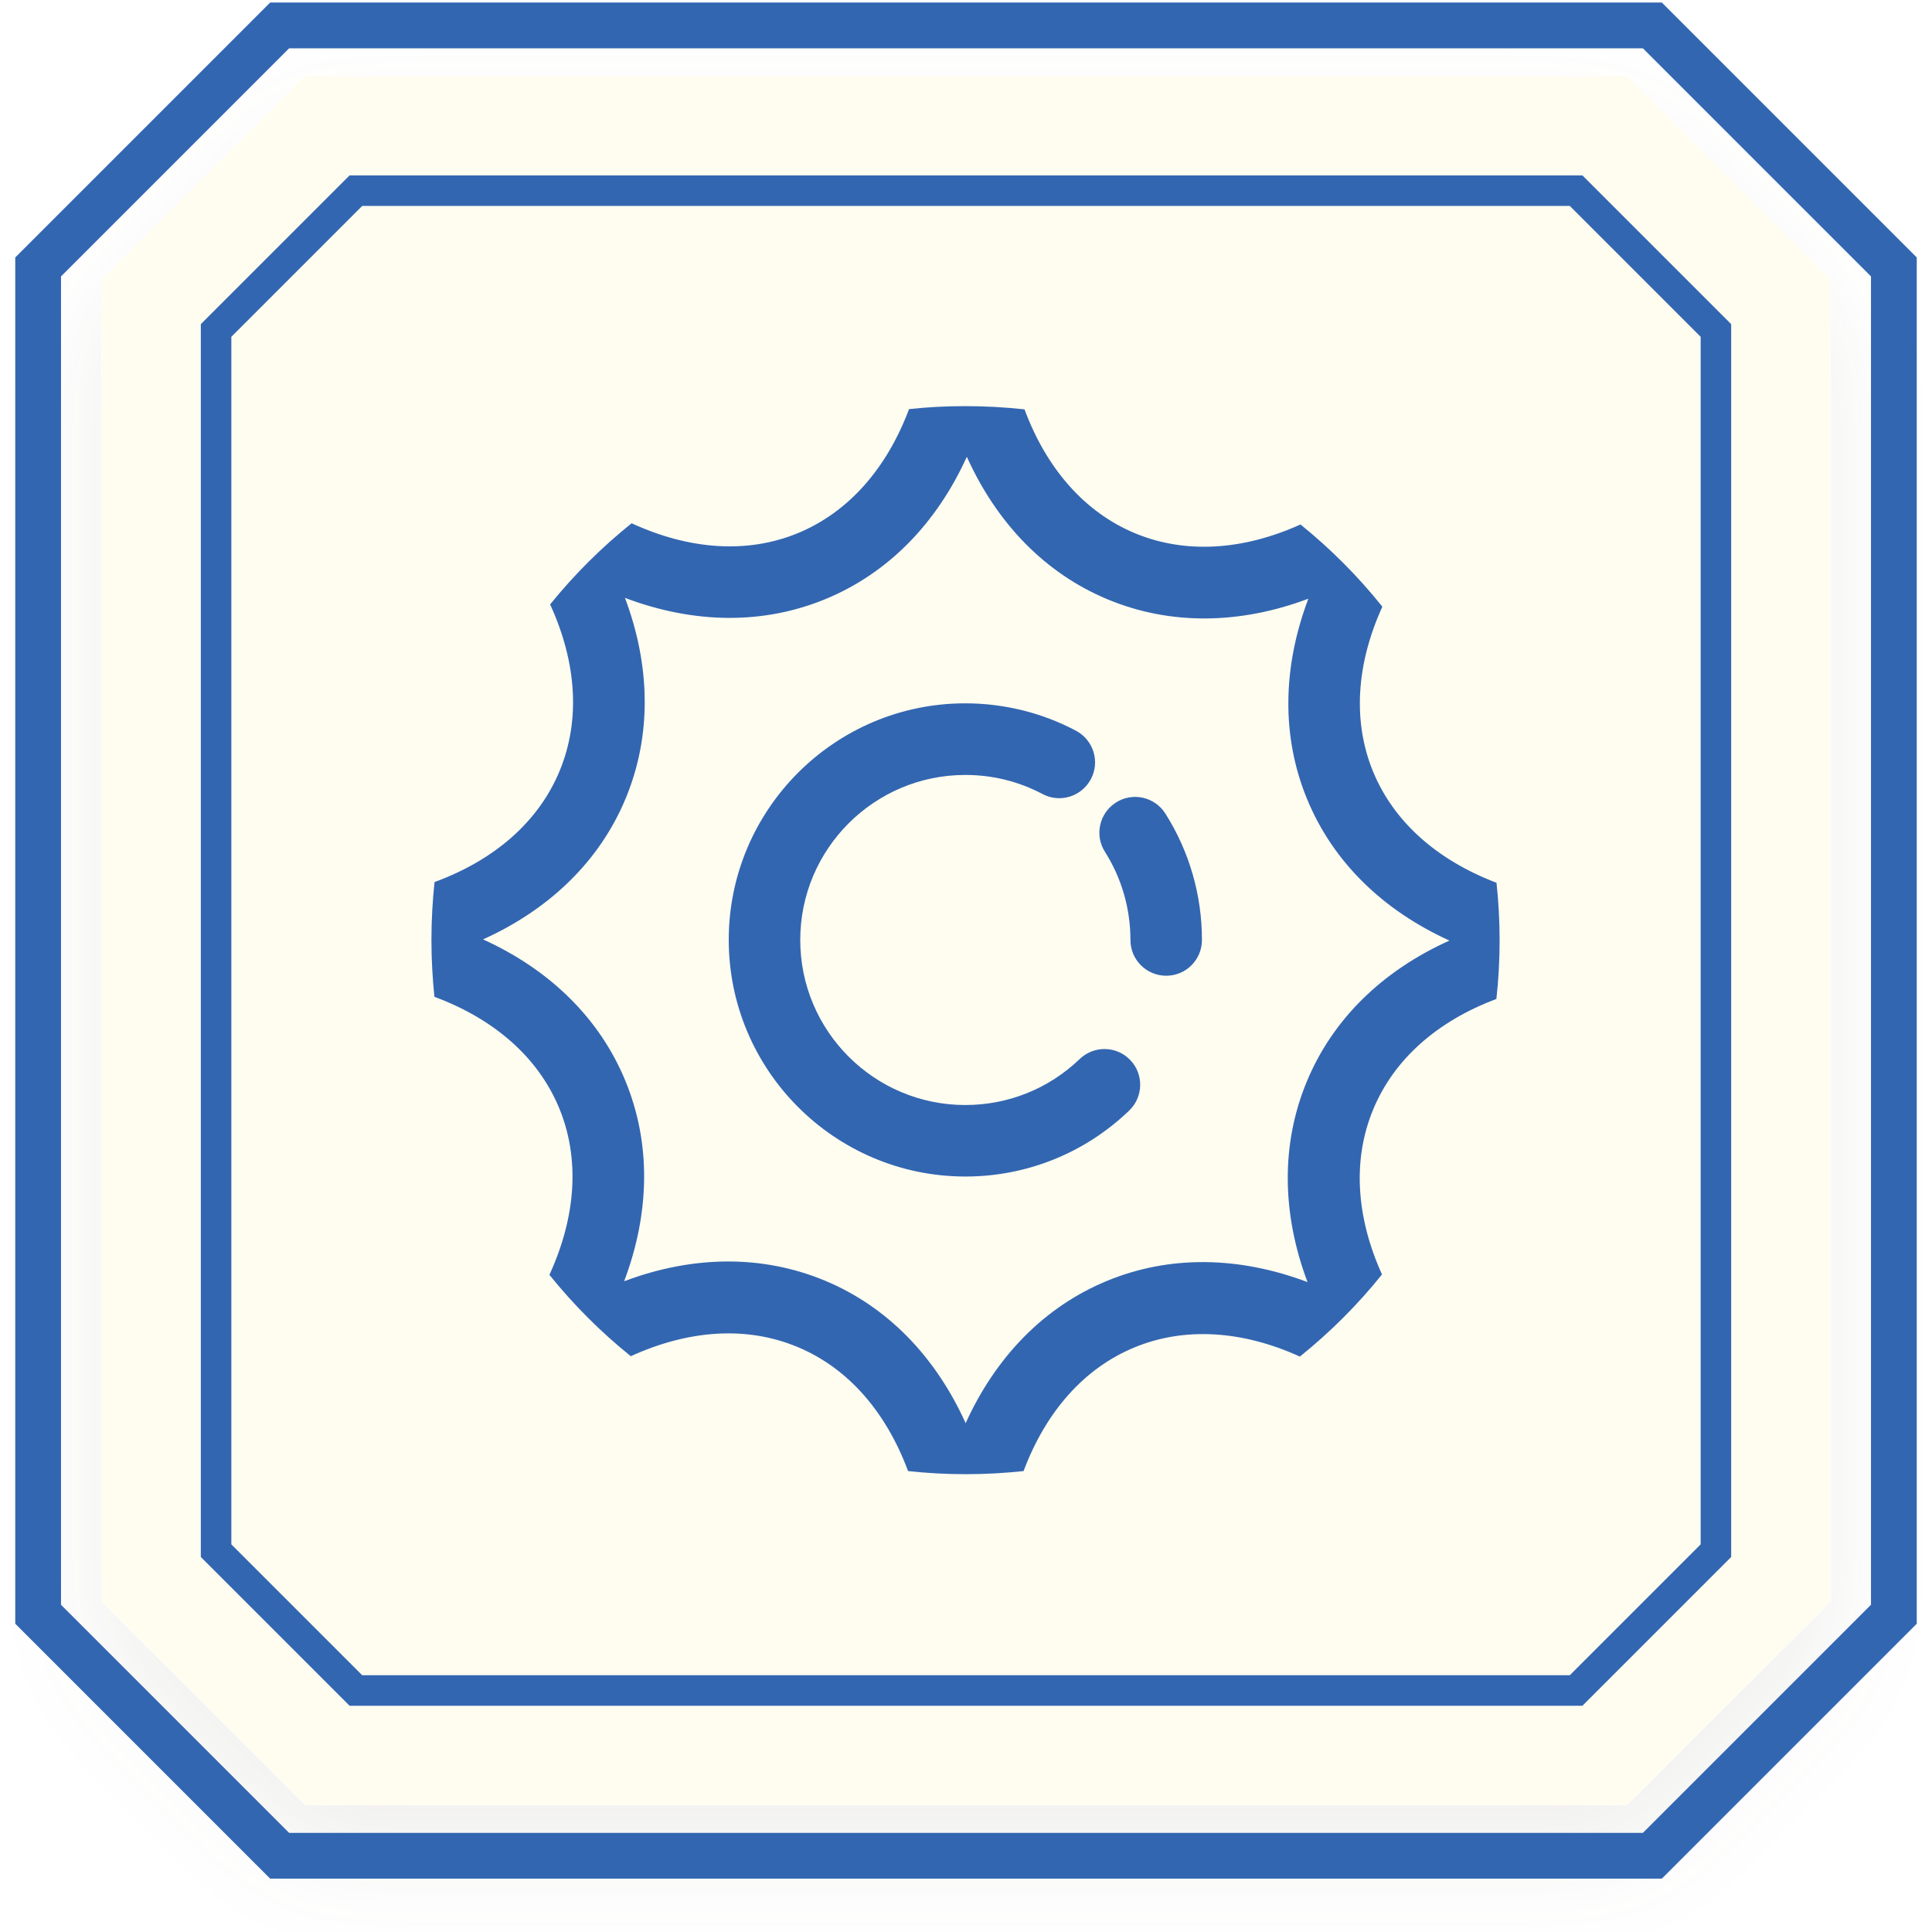
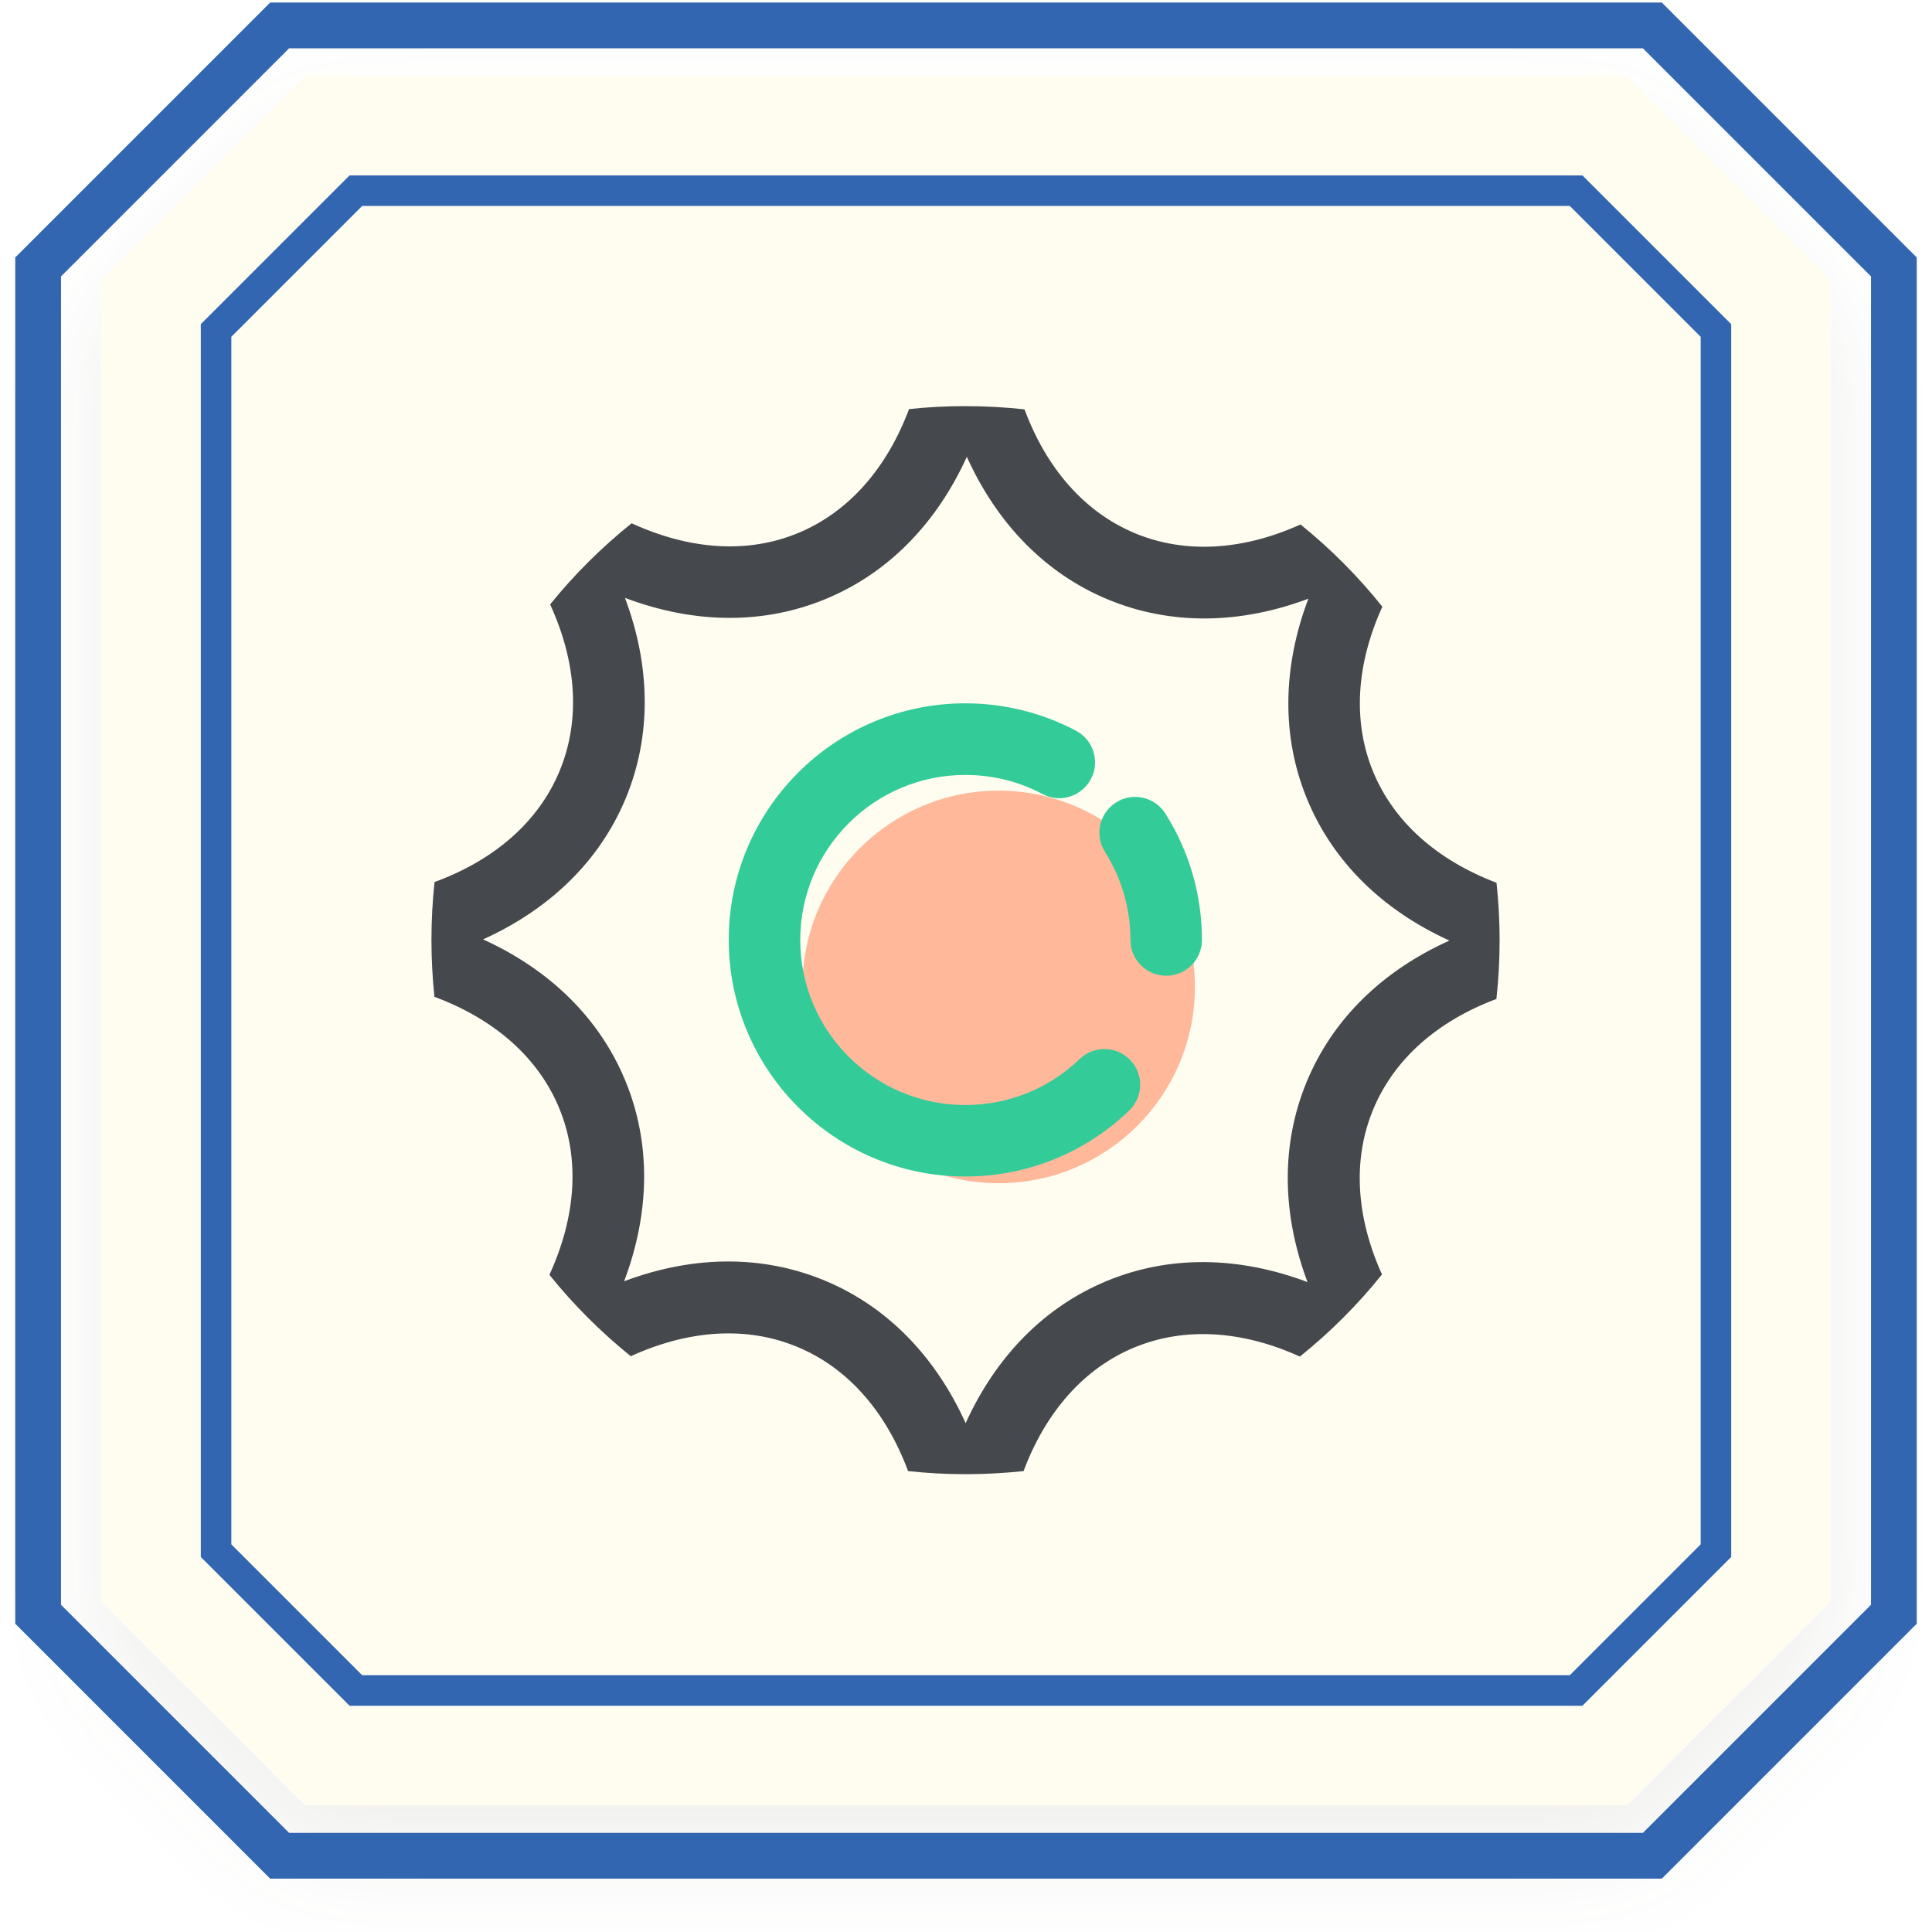
<svg xmlns="http://www.w3.org/2000/svg" width="76" height="76" viewBox="0 0 76 76" fill="none">
  <g filter="url(#shadow_focus_76)">
    <path d="M12 3H64L72 11V63L64 71H12L4 63V11L12 3Z" fill="#FFFCF0" />
  </g>
  <path d="M14 7.5H62L67.5 13V61L62 66.5H14L8.5 61V13L14 7.5Z" stroke="#3266B1" stroke-width="1.2" />
  <path d="M11 1H65L74.5 10.5V63.5L65 73H11L1.5 63.5V10.5L11 1Z" stroke="#3266B1" stroke-width="1.8" />
  <g transform="translate(14, 13) scale(0.046875)">
-     <path d="M853.7 370.4c-17.4-42.2-14.2-90.5 7.7-138.6a448.25 448.25 0 0 0-68.7-69c-48.2 21.8-96.6 24.9-138.8 7.4-42.3-17.6-74.3-54.2-92.8-104-16.4-1.8-33-2.7-49.8-2.7-15.9 0-31.6 0.8-47.1 2.5-18.7 49.8-50.7 86.4-93.1 104-42.5 17.6-91.2 14.1-139.7-8.2-25.2 20.2-48.1 43-68.4 68.1 22.3 48.6 25.6 97.3 7.9 139.9-17.7 42.6-54.6 74.6-104.9 93.1-1.7 16-2.6 32.3-2.6 48.7 0 16.1 0.9 32 2.5 47.6 50.2 18.6 87.1 50.8 104.7 93.4 17.6 42.6 14.1 91.3-8.2 139.9 20.2 25.1 43.1 48 68.3 68.3 48.6-22.2 97.3-25.5 139.8-7.8 42.4 17.6 74.3 54.3 92.9 104.2 15.8 1.7 31.9 2.6 48.2 2.6 16.5 0 32.7-0.9 48.7-2.6 18.7-49.8 50.7-86.3 93.1-103.8 42.2-17.4 90.6-14.2 138.8 7.7 25.4-20.4 48.5-43.5 68.9-68.9-21.8-48.2-24.9-96.5-7.3-138.7 17.5-42.1 53.9-74 103.3-92.5 1.8-16.2 2.7-32.7 2.7-49.3 0-16.3-0.9-32.4-2.6-48.2-49.8-19-86-50.9-103.5-93.1zM798 630.3c-21.8 52.5-21 110.8 0.6 168.3-57.5-21.7-115.8-22.7-168.3-1-52.6 21.7-93.2 63.5-118.6 119.4-25.3-56-65.8-97.9-118.3-119.7-25.8-10.7-53.1-16-80.9-16-28.8 0-58.2 5.6-87.4 16.6 21.7-57.5 22.7-115.8 1-168.3-21.7-52.6-63.5-93.2-119.4-118.6 56-25.3 97.9-65.8 119.7-118.3 21.8-52.5 21-110.8-0.6-168.3 29.4 11.1 59 16.8 87.9 16.8 27.7 0 54.7-5.2 80.4-15.8 52.6-21.7 93.2-63.5 118.6-119.4 25.3 56 65.8 97.9 118.3 119.7 52.5 21.8 110.8 21 168.3-0.6-21.7 57.5-22.7 115.8-1 168.3C820 446 861.8 486.6 917.7 512c-56 25.2-97.9 65.7-119.7 118.3z" fill="#3266B1" />
-     <path d="M539.4 550.9m-164.7 0a164.7 164.7 0 1 0 329.4 0 164.7 164.7 0 1 0-329.4 0Z" fill="#FFFCF0" />
-     <path d="M679.3 405.4c-8.9-14-27.4-18.2-41.4-9.3-14 8.9-18.2 27.4-9.3 41.4 14 22.1 21.4 47.7 21.4 74 0 16.6 13.4 30 30 30s30-13.4 30-30c0-37.7-10.6-74.4-30.7-106.1z" fill="#3266B1" />
-     <path d="M607.4 611.4c-25.9 24.9-60 38.6-96 38.6-76.4 0-138.5-62.1-138.5-138.5S435 373 511.4 373c22.9 0 44.7 5.4 64.8 16 14.6 7.8 32.8 2.2 40.6-12.5 7.8-14.6 2.2-32.8-12.5-40.6-28.4-15.1-60.5-23-92.9-23-109.5 0-198.5 89.1-198.5 198.5C312.9 620.9 402 710 511.5 710c51.5 0 100.4-19.7 137.5-55.4 11.9-11.5 12.3-30.5 0.8-42.4-11.4-11.9-30.4-12.3-42.4-0.8z" fill="#3266B1" />
+     <path d="M539.4 550.9m-164.7 0a164.7 164.7 0 1 0 329.4 0 164.7 164.7 0 1 0-329.4 0Z" fill="#FFB89A" />
+     <path d="M679.3 405.4c-8.9-14-27.4-18.2-41.4-9.3-14 8.9-18.2 27.4-9.3 41.4 14 22.1 21.4 47.7 21.4 74 0 16.6 13.4 30 30 30s30-13.4 30-30c0-37.7-10.6-74.4-30.7-106.1z" fill="#33CC99" />
+     <path d="M607.4 611.4c-25.9 24.9-60 38.6-96 38.6-76.4 0-138.5-62.1-138.5-138.5S435 373 511.4 373c22.9 0 44.7 5.4 64.8 16 14.6 7.8 32.8 2.2 40.6-12.5 7.8-14.6 2.2-32.8-12.5-40.6-28.4-15.1-60.5-23-92.9-23-109.5 0-198.5 89.1-198.5 198.5C312.9 620.9 402 710 511.5 710c51.5 0 100.4-19.7 137.5-55.4 11.9-11.5 12.3-30.5 0.8-42.4-11.4-11.9-30.4-12.3-42.4-0.8z" fill="#33CC99" />
+     <path d="M853.7 370.4c-17.4-42.2-14.2-90.5 7.7-138.6a448.25 448.25 0 0 0-68.7-69c-48.2 21.8-96.6 24.9-138.8 7.4-42.3-17.6-74.3-54.2-92.8-104-16.4-1.8-33-2.7-49.8-2.7-15.9 0-31.6 0.8-47.1 2.5-18.7 49.8-50.7 86.4-93.1 104-42.5 17.6-91.2 14.1-139.7-8.2-25.2 20.2-48.1 43-68.4 68.1 22.3 48.6 25.6 97.3 7.9 139.9-17.7 42.6-54.6 74.6-104.9 93.1-1.7 16-2.6 32.3-2.6 48.7 0 16.1 0.9 32 2.5 47.6 50.2 18.6 87.1 50.8 104.7 93.4 17.6 42.6 14.1 91.3-8.2 139.9 20.2 25.1 43.1 48 68.3 68.3 48.6-22.2 97.3-25.5 139.8-7.8 42.4 17.6 74.3 54.3 92.9 104.2 15.8 1.7 31.9 2.6 48.2 2.6 16.5 0 32.7-0.9 48.7-2.6 18.7-49.8 50.7-86.3 93.1-103.8 42.2-17.4 90.6-14.2 138.8 7.7 25.4-20.4 48.5-43.5 68.9-68.9-21.8-48.2-24.9-96.5-7.3-138.7 17.5-42.1 53.9-74 103.3-92.5 1.8-16.2 2.7-32.7 2.7-49.3 0-16.3-0.9-32.4-2.6-48.2-49.8-19-86-50.9-103.5-93.1zM798 630.3c-21.8 52.5-21 110.8 0.6 168.3-57.5-21.7-115.8-22.7-168.3-1-52.6 21.7-93.2 63.5-118.6 119.4-25.3-56-65.8-97.9-118.3-119.7-25.8-10.7-53.1-16-80.9-16-28.8 0-58.2 5.6-87.4 16.6 21.7-57.5 22.7-115.8 1-168.3-21.7-52.6-63.5-93.2-119.4-118.6 56-25.3 97.9-65.8 119.7-118.3 21.8-52.5 21-110.8-0.6-168.3 29.4 11.1 59 16.8 87.9 16.8 27.7 0 54.7-5.2 80.4-15.8 52.6-21.7 93.2-63.5 118.6-119.4 25.3 56 65.8 97.9 118.3 119.7 52.5 21.8 110.8 21 168.3-0.6-21.7 57.5-22.7 115.8-1 168.3C820 446 861.8 486.6 917.7 512c-56 25.2-97.9 65.7-119.7 118.3z" fill="#45484C" />
  </g>
  <defs>
    <filter id="shadow_focus_76" x="0" y="0" width="76" height="76" filterUnits="userSpaceOnUse" color-interpolation-filters="sRGB">
      <feFlood flood-opacity="0" result="BackgroundImageFix" />
      <feColorMatrix in="SourceAlpha" type="matrix" values="0 0 0 0 0 0 0 0 0 0 0 0 0 0 0 0 0 0 127 0" result="hardAlpha" />
      <feOffset dy="2" />
      <feGaussianBlur stdDeviation="2" />
      <feComposite in2="hardAlpha" operator="out" />
      <feColorMatrix type="matrix" values="0 0 0 0 0.271 0 0 0 0 0.263 0 0 0 0 0.192 0 0 0 0.08 0" />
      <feBlend mode="normal" in2="BackgroundImageFix" result="effect1_dropShadow" />
      <feBlend mode="normal" in="SourceGraphic" in2="effect1_dropShadow" result="shape" />
    </filter>
  </defs>
</svg>
